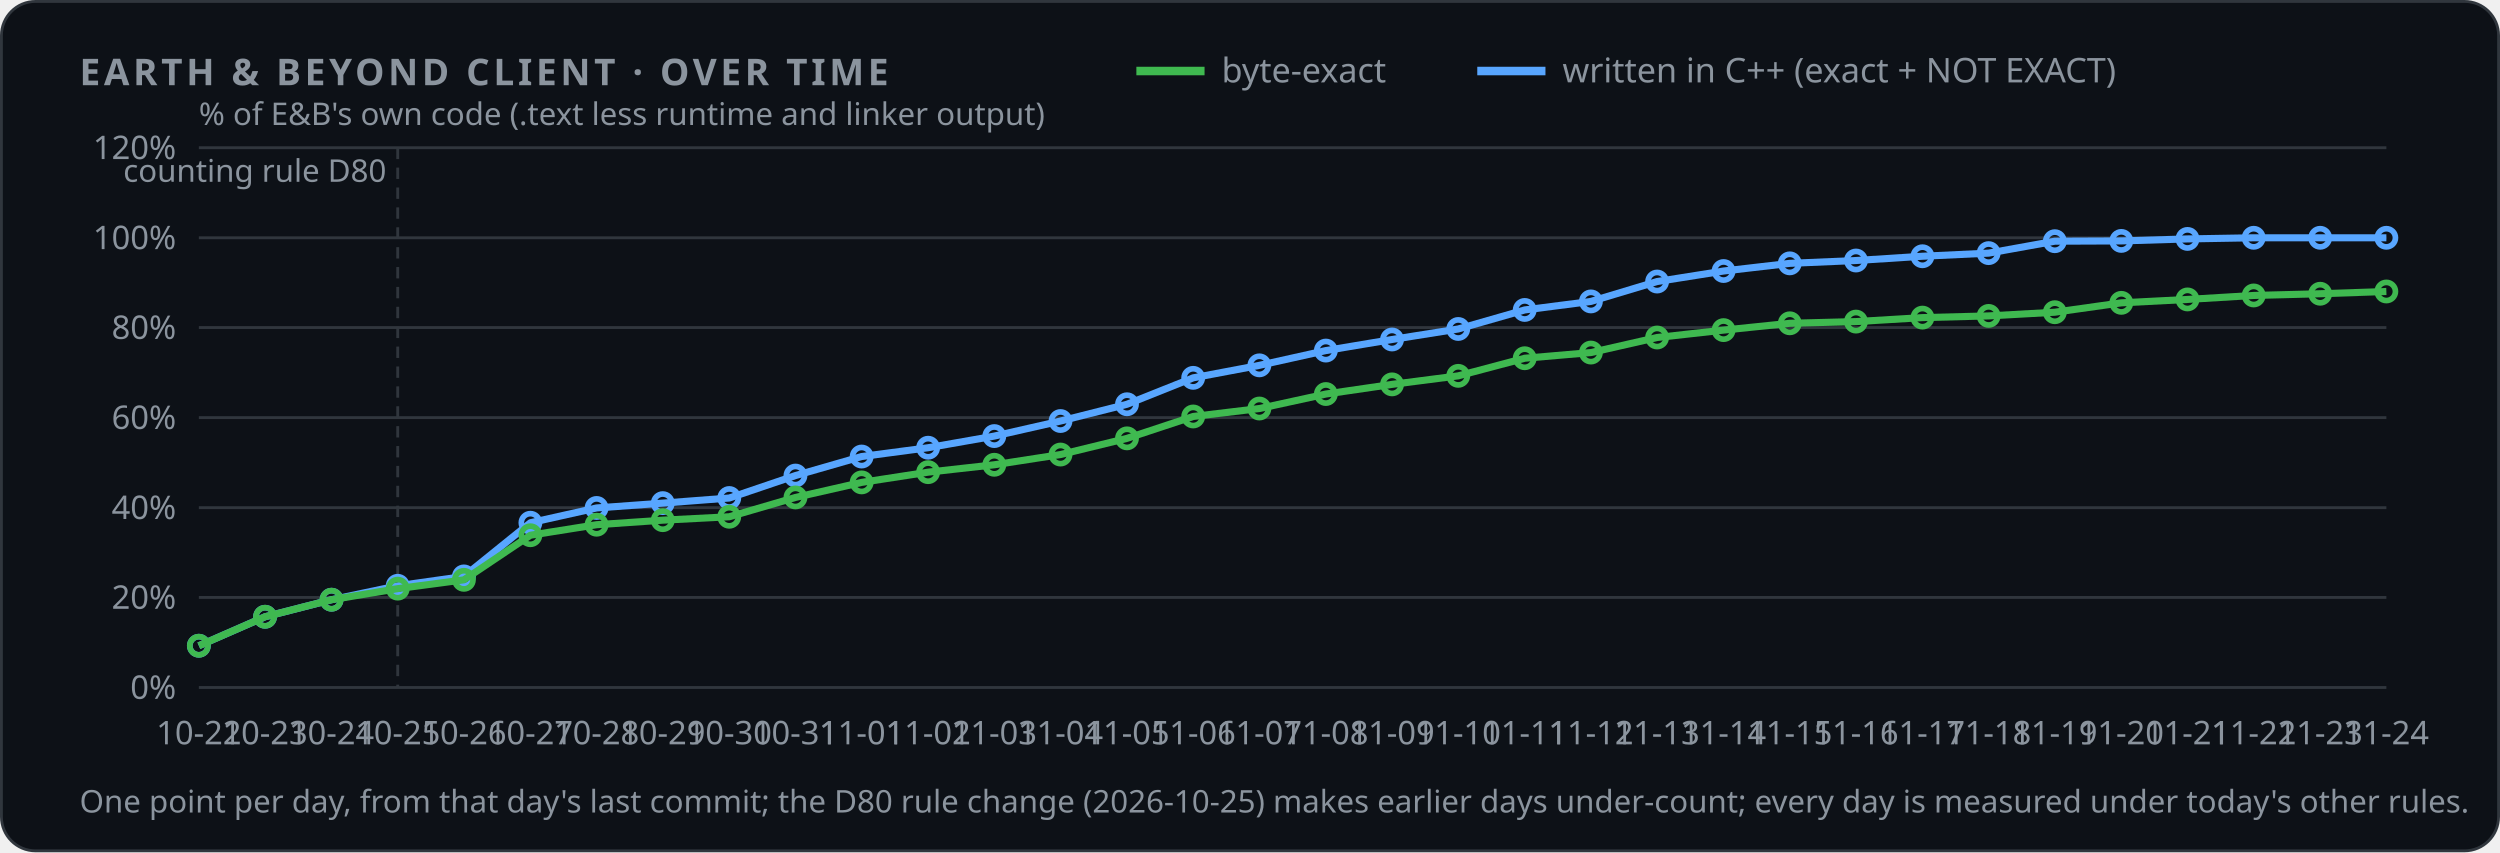
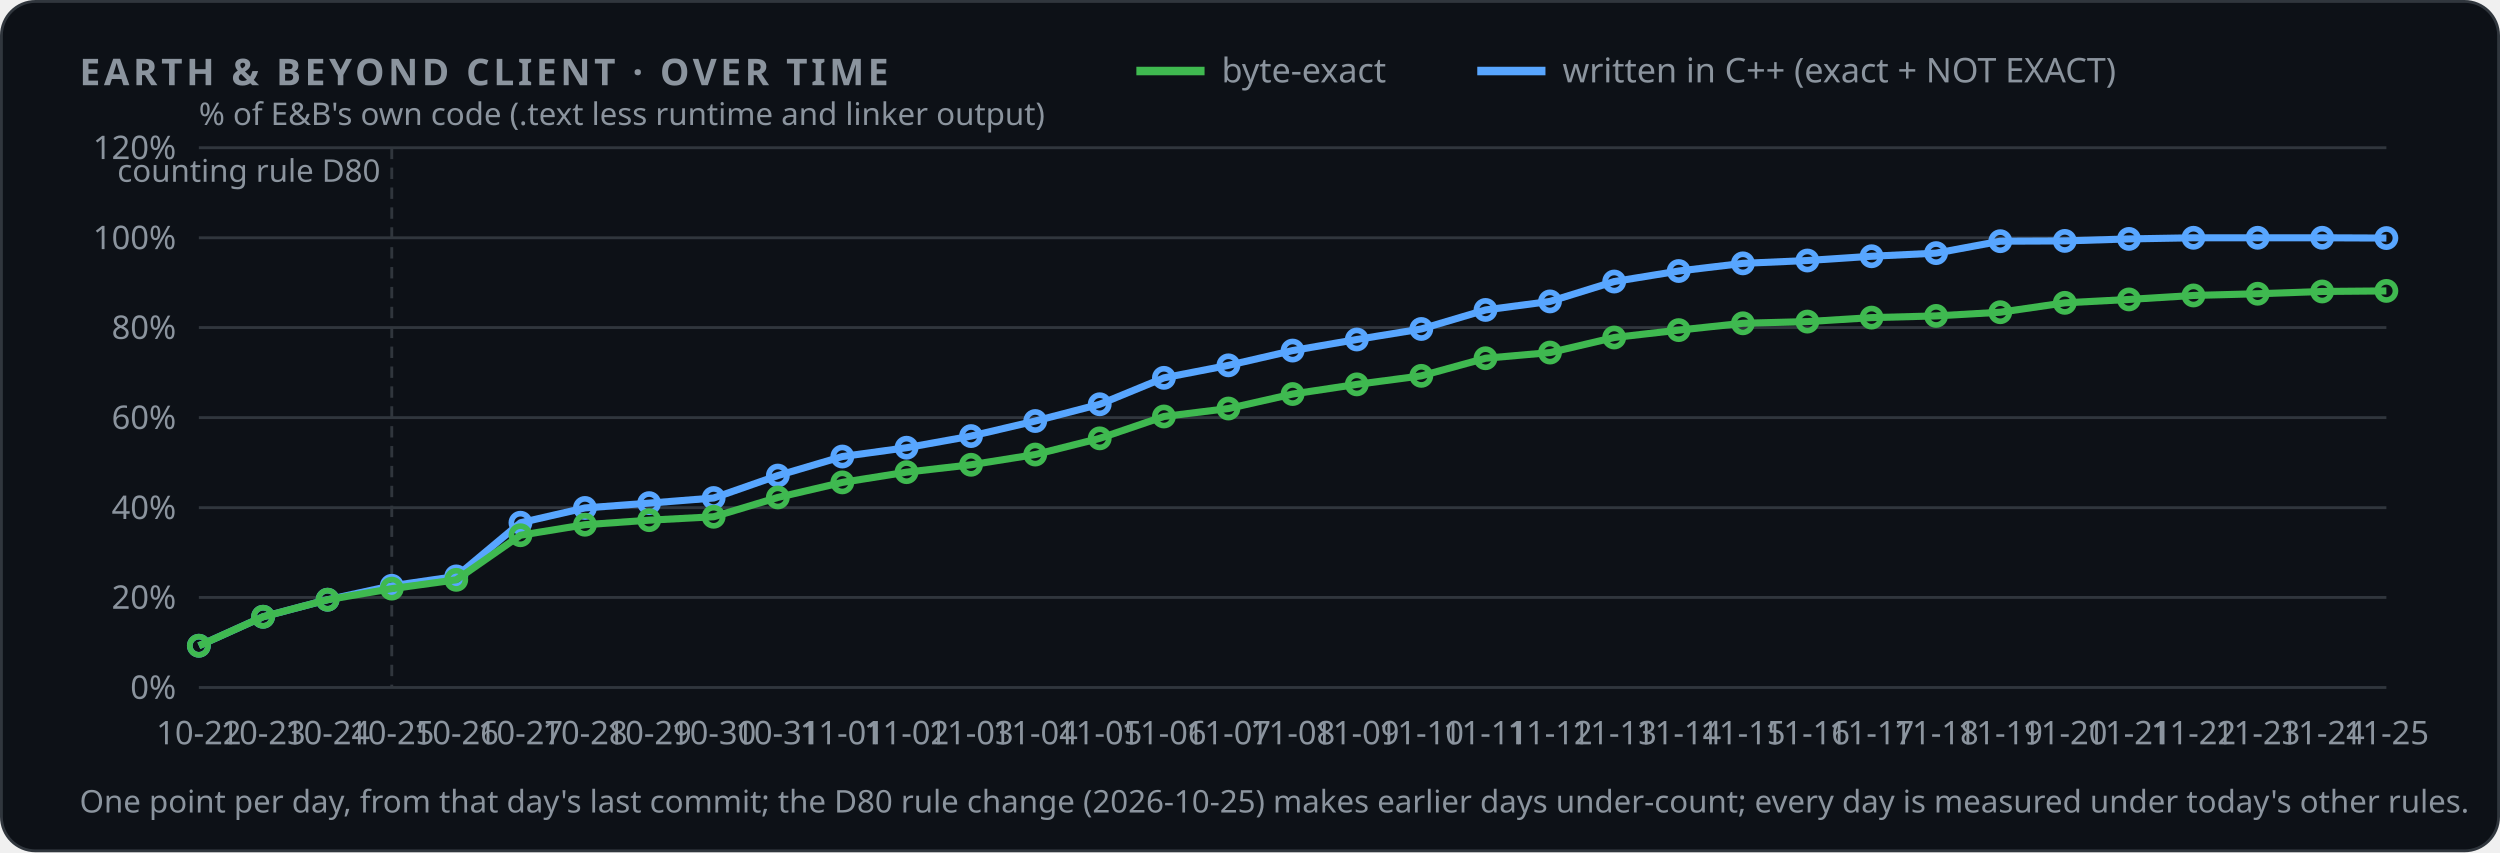
<svg xmlns="http://www.w3.org/2000/svg" width="880" height="300" viewBox="0 0 880 300" role="img" aria-labelledby="title desc">
  <style>
    .card { fill: #0d1117; stroke: #30363d; } .strong { fill: #f0f6fc; } .muted { fill: #8b949e; }
    .grid { stroke: #30363d; } .up { fill: #3fb950; } .down { fill: #f85149; }
    .s-exact { fill: #3fb950; } .s-notexact { fill: #d29922; } .s-stub { fill: #a371f7; }
    .s-third { fill: #238636; } .s-linker { fill: #1b4d2b; } .s-unattr { fill: #30363d; }
    .l-exact { stroke: #3fb950; } .l-written { stroke: #58a6ff; }
    @media (prefers-color-scheme: light) {
      .card { fill: #ffffff; stroke: #d0d7de; } .strong { fill: #1f2328; } .muted { fill: #59636e; }
      .grid { stroke: #d0d7de; } .up { fill: #1a7f37; } .down { fill: #cf222e; }
      .s-exact { fill: #1a7f37; } .s-third { fill: #4ac26b; } .s-linker { fill: #aceebb; } .s-unattr { fill: #d0d7de; }
      .l-exact { stroke: #1a7f37; } .l-written { stroke: #0969da; }
    }
  </style>
  <rect class="card" x="0.5" y="0.5" width="879" height="299" rx="12" />
  <g font-family="-apple-system,BlinkMacSystemFont,'Segoe UI','Noto Sans',Helvetica,Arial,sans-serif">
    <text x="28" y="30" class="muted" font-size="13" font-weight="600" letter-spacing="1.3">EARTH &amp; BEYOND CLIENT · OVER TIME</text>
    <line x1="400" x2="424" y1="25" y2="25" class="l-exact" stroke-width="3" />
    <text x="430" y="29" class="muted" font-size="12">byte-exact</text>
    <line x1="520" x2="544" y1="25" y2="25" class="l-written" stroke-width="3" />
    <text x="550" y="29" class="muted" font-size="12">written in C++ (exact + NOT EXACT)</text>
    <text x="70" y="44" class="muted" font-size="11">% of E&amp;B's own code (.text less runtime and linker output)</text>
    <line x1="70" x2="840" y1="242.0" y2="242.0" class="grid" />
    <text x="62" y="246.0" class="muted" font-size="11.5" text-anchor="end">0%</text>
    <line x1="70" x2="840" y1="210.3" y2="210.3" class="grid" />
    <text x="62" y="214.3" class="muted" font-size="11.5" text-anchor="end">20%</text>
    <line x1="70" x2="840" y1="178.7" y2="178.7" class="grid" />
    <text x="62" y="182.7" class="muted" font-size="11.5" text-anchor="end">40%</text>
    <line x1="70" x2="840" y1="147.0" y2="147.0" class="grid" />
    <text x="62" y="151.0" class="muted" font-size="11.5" text-anchor="end">60%</text>
    <line x1="70" x2="840" y1="115.3" y2="115.3" class="grid" />
    <text x="62" y="119.3" class="muted" font-size="11.5" text-anchor="end">80%</text>
    <line x1="70" x2="840" y1="83.7" y2="83.7" class="grid" />
    <text x="62" y="87.7" class="muted" font-size="11.5" text-anchor="end">100%</text>
    <line x1="70" x2="840" y1="52.0" y2="52.0" class="grid" />
    <text x="62" y="56.0" class="muted" font-size="11.5" text-anchor="end">120%</text>
    <text x="70.0" y="262" class="muted" font-size="11.5" text-anchor="middle">10-22</text>
-     <text x="93.3" y="262" class="muted" font-size="11.5" text-anchor="middle">10-23</text>
-     <text x="116.7" y="262" class="muted" font-size="11.5" text-anchor="middle">10-24</text>
-     <text x="140.0" y="262" class="muted" font-size="11.5" text-anchor="middle">10-25</text>
-     <text x="163.3" y="262" class="muted" font-size="11.5" text-anchor="middle">10-26</text>
-     <text x="186.7" y="262" class="muted" font-size="11.5" text-anchor="middle">10-27</text>
-     <text x="210.0" y="262" class="muted" font-size="11.5" text-anchor="middle">10-28</text>
-     <text x="233.3" y="262" class="muted" font-size="11.5" text-anchor="middle">10-29</text>
-     <text x="256.7" y="262" class="muted" font-size="11.5" text-anchor="middle">10-30</text>
-     <text x="280.0" y="262" class="muted" font-size="11.5" text-anchor="middle">10-31</text>
-     <text x="303.3" y="262" class="muted" font-size="11.5" text-anchor="middle">11-01</text>
-     <text x="326.7" y="262" class="muted" font-size="11.5" text-anchor="middle">11-02</text>
-     <text x="350.0" y="262" class="muted" font-size="11.5" text-anchor="middle">11-03</text>
-     <text x="373.3" y="262" class="muted" font-size="11.5" text-anchor="middle">11-04</text>
-     <text x="396.7" y="262" class="muted" font-size="11.5" text-anchor="middle">11-05</text>
-     <text x="420.0" y="262" class="muted" font-size="11.5" text-anchor="middle">11-06</text>
-     <text x="443.3" y="262" class="muted" font-size="11.5" text-anchor="middle">11-07</text>
-     <text x="466.7" y="262" class="muted" font-size="11.5" text-anchor="middle">11-08</text>
-     <text x="490.0" y="262" class="muted" font-size="11.5" text-anchor="middle">11-09</text>
-     <text x="513.3" y="262" class="muted" font-size="11.5" text-anchor="middle">11-10</text>
-     <text x="536.7" y="262" class="muted" font-size="11.5" text-anchor="middle">11-11</text>
-     <text x="560.0" y="262" class="muted" font-size="11.5" text-anchor="middle">11-12</text>
-     <text x="583.3" y="262" class="muted" font-size="11.5" text-anchor="middle">11-13</text>
-     <text x="606.7" y="262" class="muted" font-size="11.5" text-anchor="middle">11-14</text>
-     <text x="630.0" y="262" class="muted" font-size="11.5" text-anchor="middle">11-15</text>
-     <text x="653.3" y="262" class="muted" font-size="11.5" text-anchor="middle">11-16</text>
-     <text x="676.7" y="262" class="muted" font-size="11.5" text-anchor="middle">11-17</text>
-     <text x="700.0" y="262" class="muted" font-size="11.5" text-anchor="middle">11-18</text>
-     <text x="723.3" y="262" class="muted" font-size="11.5" text-anchor="middle">11-19</text>
-     <text x="746.7" y="262" class="muted" font-size="11.5" text-anchor="middle">11-20</text>
-     <text x="770.0" y="262" class="muted" font-size="11.5" text-anchor="middle">11-21</text>
-     <text x="793.3" y="262" class="muted" font-size="11.5" text-anchor="middle">11-22</text>
-     <text x="816.7" y="262" class="muted" font-size="11.5" text-anchor="middle">11-23</text>
-     <text x="840.0" y="262" class="muted" font-size="11.5" text-anchor="middle">11-24</text>
-     <line x1="140.0" x2="140.0" y1="52" y2="242" class="grid" stroke-dasharray="4 3" />
-     <text x="136.0" y="64" class="muted" font-size="11" text-anchor="end">counting rule D80</text>
-     <polyline points="70.0,227.3 93.3,217.1 116.7,211.1 140.0,206.2 163.3,202.9 186.7,184.0 210.0,178.8 233.3,177.1 256.7,175.3 280.0,167.4 303.3,160.7 326.7,157.6 350.0,153.5 373.3,148.2 396.7,142.3 420.0,133.0 443.3,128.6 466.7,123.4 490.0,119.5 513.3,115.8 536.7,109.1 560.0,106.1 583.3,99.1 606.7,95.4 630.0,92.7 653.3,91.7 676.7,90.2 700.0,89.1 723.3,84.9 746.7,84.8 770.0,84.1 793.3,83.7 816.7,83.7 840.0,83.7" fill="none" class="l-written" stroke-width="2.5" stroke-linejoin="round" />
+     <text x="92.6" y="262" class="muted" font-size="11.5" text-anchor="middle">10-23</text>
+     <text x="115.3" y="262" class="muted" font-size="11.5" text-anchor="middle">10-24</text>
+     <text x="137.9" y="262" class="muted" font-size="11.5" text-anchor="middle">10-25</text>
+     <text x="160.6" y="262" class="muted" font-size="11.5" text-anchor="middle">10-26</text>
+     <text x="183.2" y="262" class="muted" font-size="11.5" text-anchor="middle">10-27</text>
+     <text x="205.9" y="262" class="muted" font-size="11.5" text-anchor="middle">10-28</text>
+     <text x="228.5" y="262" class="muted" font-size="11.5" text-anchor="middle">10-29</text>
+     <text x="251.2" y="262" class="muted" font-size="11.5" text-anchor="middle">10-30</text>
+     <text x="273.8" y="262" class="muted" font-size="11.5" text-anchor="middle">10-31</text>
+     <text x="296.5" y="262" class="muted" font-size="11.5" text-anchor="middle">11-01</text>
+     <text x="319.1" y="262" class="muted" font-size="11.5" text-anchor="middle">11-02</text>
+     <text x="341.8" y="262" class="muted" font-size="11.5" text-anchor="middle">11-03</text>
+     <text x="364.4" y="262" class="muted" font-size="11.5" text-anchor="middle">11-04</text>
+     <text x="387.1" y="262" class="muted" font-size="11.5" text-anchor="middle">11-05</text>
+     <text x="409.7" y="262" class="muted" font-size="11.5" text-anchor="middle">11-06</text>
+     <text x="432.4" y="262" class="muted" font-size="11.5" text-anchor="middle">11-07</text>
+     <text x="455.0" y="262" class="muted" font-size="11.5" text-anchor="middle">11-08</text>
+     <text x="477.6" y="262" class="muted" font-size="11.5" text-anchor="middle">11-09</text>
+     <text x="500.3" y="262" class="muted" font-size="11.5" text-anchor="middle">11-10</text>
+     <text x="522.9" y="262" class="muted" font-size="11.5" text-anchor="middle">11-11</text>
+     <text x="545.6" y="262" class="muted" font-size="11.5" text-anchor="middle">11-12</text>
+     <text x="568.2" y="262" class="muted" font-size="11.5" text-anchor="middle">11-13</text>
+     <text x="590.9" y="262" class="muted" font-size="11.5" text-anchor="middle">11-14</text>
+     <text x="613.5" y="262" class="muted" font-size="11.5" text-anchor="middle">11-15</text>
+     <text x="636.2" y="262" class="muted" font-size="11.5" text-anchor="middle">11-16</text>
+     <text x="658.8" y="262" class="muted" font-size="11.5" text-anchor="middle">11-17</text>
+     <text x="681.5" y="262" class="muted" font-size="11.5" text-anchor="middle">11-18</text>
+     <text x="704.1" y="262" class="muted" font-size="11.5" text-anchor="middle">11-19</text>
+     <text x="726.8" y="262" class="muted" font-size="11.5" text-anchor="middle">11-20</text>
+     <text x="749.4" y="262" class="muted" font-size="11.5" text-anchor="middle">11-21</text>
+     <text x="772.1" y="262" class="muted" font-size="11.5" text-anchor="middle">11-22</text>
+     <text x="794.7" y="262" class="muted" font-size="11.5" text-anchor="middle">11-23</text>
+     <text x="817.4" y="262" class="muted" font-size="11.5" text-anchor="middle">11-24</text>
+     <text x="840.0" y="262" class="muted" font-size="11.5" text-anchor="middle">11-25</text>
+     <line x1="137.9" x2="137.9" y1="52" y2="242" class="grid" stroke-dasharray="4 3" />
+     <text x="133.9" y="64" class="muted" font-size="11" text-anchor="end">counting rule D80</text>
+     <polyline points="70.0,227.3 92.6,217.1 115.3,211.1 137.9,206.2 160.6,202.9 183.2,184.0 205.9,178.8 228.5,177.1 251.2,175.3 273.8,167.4 296.5,160.7 319.1,157.6 341.8,153.5 364.4,148.2 387.1,142.3 409.7,133.0 432.4,128.6 455.0,123.4 477.6,119.5 500.3,115.8 522.9,109.1 545.6,106.1 568.2,99.1 590.9,95.4 613.5,92.7 636.2,91.7 658.8,90.2 681.5,89.1 704.1,84.9 726.8,84.8 749.4,84.1 772.1,83.7 794.7,83.7 817.4,83.7 840.0,83.8" fill="none" class="l-written" stroke-width="2.5" stroke-linejoin="round" />
    <circle cx="70.0" cy="227.3" r="3.2" class="l-written" fill="none" stroke-width="2" />
-     <circle cx="93.3" cy="217.1" r="3.2" class="l-written" fill="none" stroke-width="2" />
-     <circle cx="116.7" cy="211.1" r="3.2" class="l-written" fill="none" stroke-width="2" />
-     <circle cx="140.0" cy="206.2" r="3.2" class="l-written" fill="none" stroke-width="2" />
-     <circle cx="163.3" cy="202.9" r="3.2" class="l-written" fill="none" stroke-width="2" />
-     <circle cx="186.7" cy="184.0" r="3.2" class="l-written" fill="none" stroke-width="2" />
-     <circle cx="210.0" cy="178.8" r="3.2" class="l-written" fill="none" stroke-width="2" />
-     <circle cx="233.3" cy="177.1" r="3.2" class="l-written" fill="none" stroke-width="2" />
-     <circle cx="256.7" cy="175.3" r="3.2" class="l-written" fill="none" stroke-width="2" />
-     <circle cx="280.0" cy="167.4" r="3.2" class="l-written" fill="none" stroke-width="2" />
-     <circle cx="303.3" cy="160.7" r="3.2" class="l-written" fill="none" stroke-width="2" />
-     <circle cx="326.7" cy="157.6" r="3.2" class="l-written" fill="none" stroke-width="2" />
-     <circle cx="350.0" cy="153.5" r="3.2" class="l-written" fill="none" stroke-width="2" />
-     <circle cx="373.3" cy="148.2" r="3.2" class="l-written" fill="none" stroke-width="2" />
-     <circle cx="396.7" cy="142.3" r="3.2" class="l-written" fill="none" stroke-width="2" />
-     <circle cx="420.0" cy="133.0" r="3.2" class="l-written" fill="none" stroke-width="2" />
-     <circle cx="443.3" cy="128.6" r="3.2" class="l-written" fill="none" stroke-width="2" />
-     <circle cx="466.7" cy="123.4" r="3.2" class="l-written" fill="none" stroke-width="2" />
-     <circle cx="490.0" cy="119.5" r="3.2" class="l-written" fill="none" stroke-width="2" />
-     <circle cx="513.3" cy="115.8" r="3.2" class="l-written" fill="none" stroke-width="2" />
-     <circle cx="536.7" cy="109.1" r="3.2" class="l-written" fill="none" stroke-width="2" />
-     <circle cx="560.0" cy="106.1" r="3.2" class="l-written" fill="none" stroke-width="2" />
-     <circle cx="583.3" cy="99.1" r="3.2" class="l-written" fill="none" stroke-width="2" />
-     <circle cx="606.7" cy="95.4" r="3.2" class="l-written" fill="none" stroke-width="2" />
-     <circle cx="630.0" cy="92.7" r="3.2" class="l-written" fill="none" stroke-width="2" />
-     <circle cx="653.3" cy="91.7" r="3.2" class="l-written" fill="none" stroke-width="2" />
-     <circle cx="676.7" cy="90.2" r="3.2" class="l-written" fill="none" stroke-width="2" />
-     <circle cx="700.0" cy="89.1" r="3.2" class="l-written" fill="none" stroke-width="2" />
-     <circle cx="723.3" cy="84.9" r="3.2" class="l-written" fill="none" stroke-width="2" />
-     <circle cx="746.7" cy="84.8" r="3.2" class="l-written" fill="none" stroke-width="2" />
-     <circle cx="770.0" cy="84.1" r="3.2" class="l-written" fill="none" stroke-width="2" />
-     <circle cx="793.3" cy="83.7" r="3.2" class="l-written" fill="none" stroke-width="2" />
-     <circle cx="816.7" cy="83.7" r="3.2" class="l-written" fill="none" stroke-width="2" />
-     <circle cx="840.0" cy="83.7" r="3.2" class="l-written" fill="none" stroke-width="2" />
-     <polyline points="70.0,227.3 93.3,217.1 116.7,211.1 140.0,207.2 163.3,204.1 186.7,188.4 210.0,184.7 233.3,183.1 256.7,181.9 280.0,175.1 303.3,169.8 326.7,166.2 350.0,163.6 373.3,160.0 396.7,154.3 420.0,146.6 443.3,143.8 466.7,138.7 490.0,135.3 513.3,132.3 536.7,126.1 560.0,124.1 583.3,118.8 606.7,116.2 630.0,113.8 653.3,113.2 676.7,111.8 700.0,111.2 723.3,109.9 746.7,106.6 770.0,105.4 793.3,104.0 816.7,103.4 840.0,102.6" fill="none" class="l-exact" stroke-width="2.5" stroke-linejoin="round" />
+     <circle cx="92.6" cy="217.1" r="3.2" class="l-written" fill="none" stroke-width="2" />
+     <circle cx="115.3" cy="211.1" r="3.2" class="l-written" fill="none" stroke-width="2" />
+     <circle cx="137.9" cy="206.2" r="3.2" class="l-written" fill="none" stroke-width="2" />
+     <circle cx="160.6" cy="202.9" r="3.2" class="l-written" fill="none" stroke-width="2" />
+     <circle cx="183.2" cy="184.0" r="3.2" class="l-written" fill="none" stroke-width="2" />
+     <circle cx="205.9" cy="178.8" r="3.2" class="l-written" fill="none" stroke-width="2" />
+     <circle cx="228.5" cy="177.1" r="3.2" class="l-written" fill="none" stroke-width="2" />
+     <circle cx="251.2" cy="175.3" r="3.2" class="l-written" fill="none" stroke-width="2" />
+     <circle cx="273.8" cy="167.4" r="3.2" class="l-written" fill="none" stroke-width="2" />
+     <circle cx="296.5" cy="160.7" r="3.2" class="l-written" fill="none" stroke-width="2" />
+     <circle cx="319.1" cy="157.6" r="3.2" class="l-written" fill="none" stroke-width="2" />
+     <circle cx="341.8" cy="153.5" r="3.2" class="l-written" fill="none" stroke-width="2" />
+     <circle cx="364.4" cy="148.2" r="3.2" class="l-written" fill="none" stroke-width="2" />
+     <circle cx="387.1" cy="142.3" r="3.2" class="l-written" fill="none" stroke-width="2" />
+     <circle cx="409.7" cy="133.0" r="3.2" class="l-written" fill="none" stroke-width="2" />
+     <circle cx="432.4" cy="128.6" r="3.2" class="l-written" fill="none" stroke-width="2" />
+     <circle cx="455.0" cy="123.4" r="3.2" class="l-written" fill="none" stroke-width="2" />
+     <circle cx="477.6" cy="119.5" r="3.2" class="l-written" fill="none" stroke-width="2" />
+     <circle cx="500.3" cy="115.8" r="3.2" class="l-written" fill="none" stroke-width="2" />
+     <circle cx="522.9" cy="109.1" r="3.2" class="l-written" fill="none" stroke-width="2" />
+     <circle cx="545.6" cy="106.1" r="3.2" class="l-written" fill="none" stroke-width="2" />
+     <circle cx="568.2" cy="99.1" r="3.2" class="l-written" fill="none" stroke-width="2" />
+     <circle cx="590.9" cy="95.4" r="3.2" class="l-written" fill="none" stroke-width="2" />
+     <circle cx="613.5" cy="92.7" r="3.2" class="l-written" fill="none" stroke-width="2" />
+     <circle cx="636.2" cy="91.7" r="3.2" class="l-written" fill="none" stroke-width="2" />
+     <circle cx="658.8" cy="90.2" r="3.2" class="l-written" fill="none" stroke-width="2" />
+     <circle cx="681.5" cy="89.1" r="3.2" class="l-written" fill="none" stroke-width="2" />
+     <circle cx="704.1" cy="84.9" r="3.2" class="l-written" fill="none" stroke-width="2" />
+     <circle cx="726.8" cy="84.8" r="3.2" class="l-written" fill="none" stroke-width="2" />
+     <circle cx="749.4" cy="84.1" r="3.2" class="l-written" fill="none" stroke-width="2" />
+     <circle cx="772.1" cy="83.7" r="3.2" class="l-written" fill="none" stroke-width="2" />
+     <circle cx="794.7" cy="83.7" r="3.2" class="l-written" fill="none" stroke-width="2" />
+     <circle cx="817.4" cy="83.7" r="3.2" class="l-written" fill="none" stroke-width="2" />
+     <circle cx="840.0" cy="83.8" r="3.2" class="l-written" fill="none" stroke-width="2" />
+     <polyline points="70.0,227.3 92.6,217.1 115.3,211.1 137.9,207.2 160.6,204.1 183.2,188.4 205.9,184.7 228.5,183.1 251.2,181.9 273.8,175.1 296.5,169.8 319.1,166.2 341.8,163.6 364.4,160.0 387.1,154.3 409.7,146.6 432.4,143.8 455.0,138.7 477.6,135.3 500.3,132.3 522.9,126.1 545.6,124.1 568.2,118.8 590.9,116.2 613.5,113.8 636.2,113.2 658.8,111.8 681.5,111.2 704.1,109.9 726.8,106.6 749.4,105.4 772.1,104.0 794.7,103.4 817.4,102.6 840.0,102.4" fill="none" class="l-exact" stroke-width="2.5" stroke-linejoin="round" />
    <circle cx="70.0" cy="227.3" r="3.2" class="l-exact" fill="none" stroke-width="2" />
-     <circle cx="93.3" cy="217.1" r="3.2" class="l-exact" fill="none" stroke-width="2" />
-     <circle cx="116.7" cy="211.1" r="3.2" class="l-exact" fill="none" stroke-width="2" />
-     <circle cx="140.0" cy="207.2" r="3.2" class="l-exact" fill="none" stroke-width="2" />
-     <circle cx="163.3" cy="204.1" r="3.2" class="l-exact" fill="none" stroke-width="2" />
-     <circle cx="186.7" cy="188.4" r="3.2" class="l-exact" fill="none" stroke-width="2" />
-     <circle cx="210.0" cy="184.7" r="3.2" class="l-exact" fill="none" stroke-width="2" />
-     <circle cx="233.3" cy="183.1" r="3.2" class="l-exact" fill="none" stroke-width="2" />
-     <circle cx="256.7" cy="181.9" r="3.2" class="l-exact" fill="none" stroke-width="2" />
-     <circle cx="280.0" cy="175.1" r="3.2" class="l-exact" fill="none" stroke-width="2" />
-     <circle cx="303.3" cy="169.8" r="3.2" class="l-exact" fill="none" stroke-width="2" />
-     <circle cx="326.7" cy="166.2" r="3.2" class="l-exact" fill="none" stroke-width="2" />
-     <circle cx="350.0" cy="163.6" r="3.2" class="l-exact" fill="none" stroke-width="2" />
-     <circle cx="373.3" cy="160.0" r="3.2" class="l-exact" fill="none" stroke-width="2" />
-     <circle cx="396.7" cy="154.3" r="3.2" class="l-exact" fill="none" stroke-width="2" />
-     <circle cx="420.0" cy="146.6" r="3.2" class="l-exact" fill="none" stroke-width="2" />
-     <circle cx="443.3" cy="143.8" r="3.2" class="l-exact" fill="none" stroke-width="2" />
-     <circle cx="466.7" cy="138.7" r="3.2" class="l-exact" fill="none" stroke-width="2" />
-     <circle cx="490.0" cy="135.3" r="3.2" class="l-exact" fill="none" stroke-width="2" />
-     <circle cx="513.3" cy="132.3" r="3.2" class="l-exact" fill="none" stroke-width="2" />
-     <circle cx="536.7" cy="126.1" r="3.2" class="l-exact" fill="none" stroke-width="2" />
-     <circle cx="560.0" cy="124.1" r="3.2" class="l-exact" fill="none" stroke-width="2" />
-     <circle cx="583.3" cy="118.8" r="3.2" class="l-exact" fill="none" stroke-width="2" />
-     <circle cx="606.7" cy="116.2" r="3.2" class="l-exact" fill="none" stroke-width="2" />
-     <circle cx="630.0" cy="113.8" r="3.2" class="l-exact" fill="none" stroke-width="2" />
-     <circle cx="653.3" cy="113.2" r="3.2" class="l-exact" fill="none" stroke-width="2" />
-     <circle cx="676.7" cy="111.8" r="3.2" class="l-exact" fill="none" stroke-width="2" />
-     <circle cx="700.0" cy="111.2" r="3.2" class="l-exact" fill="none" stroke-width="2" />
-     <circle cx="723.3" cy="109.9" r="3.2" class="l-exact" fill="none" stroke-width="2" />
-     <circle cx="746.7" cy="106.6" r="3.2" class="l-exact" fill="none" stroke-width="2" />
-     <circle cx="770.0" cy="105.4" r="3.2" class="l-exact" fill="none" stroke-width="2" />
-     <circle cx="793.3" cy="104.0" r="3.2" class="l-exact" fill="none" stroke-width="2" />
-     <circle cx="816.7" cy="103.4" r="3.2" class="l-exact" fill="none" stroke-width="2" />
-     <circle cx="840.0" cy="102.6" r="3.2" class="l-exact" fill="none" stroke-width="2" />
+     <circle cx="92.6" cy="217.1" r="3.2" class="l-exact" fill="none" stroke-width="2" />
+     <circle cx="115.3" cy="211.1" r="3.2" class="l-exact" fill="none" stroke-width="2" />
+     <circle cx="137.9" cy="207.2" r="3.2" class="l-exact" fill="none" stroke-width="2" />
+     <circle cx="160.6" cy="204.1" r="3.2" class="l-exact" fill="none" stroke-width="2" />
+     <circle cx="183.2" cy="188.4" r="3.2" class="l-exact" fill="none" stroke-width="2" />
+     <circle cx="205.9" cy="184.7" r="3.2" class="l-exact" fill="none" stroke-width="2" />
+     <circle cx="228.5" cy="183.1" r="3.2" class="l-exact" fill="none" stroke-width="2" />
+     <circle cx="251.2" cy="181.9" r="3.2" class="l-exact" fill="none" stroke-width="2" />
+     <circle cx="273.8" cy="175.1" r="3.2" class="l-exact" fill="none" stroke-width="2" />
+     <circle cx="296.5" cy="169.8" r="3.2" class="l-exact" fill="none" stroke-width="2" />
+     <circle cx="319.1" cy="166.2" r="3.2" class="l-exact" fill="none" stroke-width="2" />
+     <circle cx="341.8" cy="163.6" r="3.2" class="l-exact" fill="none" stroke-width="2" />
+     <circle cx="364.4" cy="160.0" r="3.2" class="l-exact" fill="none" stroke-width="2" />
+     <circle cx="387.1" cy="154.3" r="3.2" class="l-exact" fill="none" stroke-width="2" />
+     <circle cx="409.7" cy="146.6" r="3.2" class="l-exact" fill="none" stroke-width="2" />
+     <circle cx="432.4" cy="143.8" r="3.2" class="l-exact" fill="none" stroke-width="2" />
+     <circle cx="455.0" cy="138.7" r="3.2" class="l-exact" fill="none" stroke-width="2" />
+     <circle cx="477.6" cy="135.3" r="3.2" class="l-exact" fill="none" stroke-width="2" />
+     <circle cx="500.3" cy="132.3" r="3.2" class="l-exact" fill="none" stroke-width="2" />
+     <circle cx="522.9" cy="126.1" r="3.2" class="l-exact" fill="none" stroke-width="2" />
+     <circle cx="545.6" cy="124.1" r="3.2" class="l-exact" fill="none" stroke-width="2" />
+     <circle cx="568.2" cy="118.8" r="3.2" class="l-exact" fill="none" stroke-width="2" />
+     <circle cx="590.9" cy="116.2" r="3.2" class="l-exact" fill="none" stroke-width="2" />
+     <circle cx="613.5" cy="113.8" r="3.2" class="l-exact" fill="none" stroke-width="2" />
+     <circle cx="636.2" cy="113.2" r="3.2" class="l-exact" fill="none" stroke-width="2" />
+     <circle cx="658.8" cy="111.8" r="3.2" class="l-exact" fill="none" stroke-width="2" />
+     <circle cx="681.5" cy="111.2" r="3.2" class="l-exact" fill="none" stroke-width="2" />
+     <circle cx="704.1" cy="109.9" r="3.2" class="l-exact" fill="none" stroke-width="2" />
+     <circle cx="726.8" cy="106.6" r="3.2" class="l-exact" fill="none" stroke-width="2" />
+     <circle cx="749.4" cy="105.4" r="3.2" class="l-exact" fill="none" stroke-width="2" />
+     <circle cx="772.1" cy="104.0" r="3.2" class="l-exact" fill="none" stroke-width="2" />
+     <circle cx="794.7" cy="103.4" r="3.2" class="l-exact" fill="none" stroke-width="2" />
+     <circle cx="817.4" cy="102.6" r="3.2" class="l-exact" fill="none" stroke-width="2" />
+     <circle cx="840.0" cy="102.4" r="3.2" class="l-exact" fill="none" stroke-width="2" />
    <text x="28" y="286" class="muted" font-size="11">One point per day, from that day's last commit; the D80 rule change (2026-10-25) makes earlier days under-count; every day is measured under today's other rules.</text>
  </g>
</svg>
